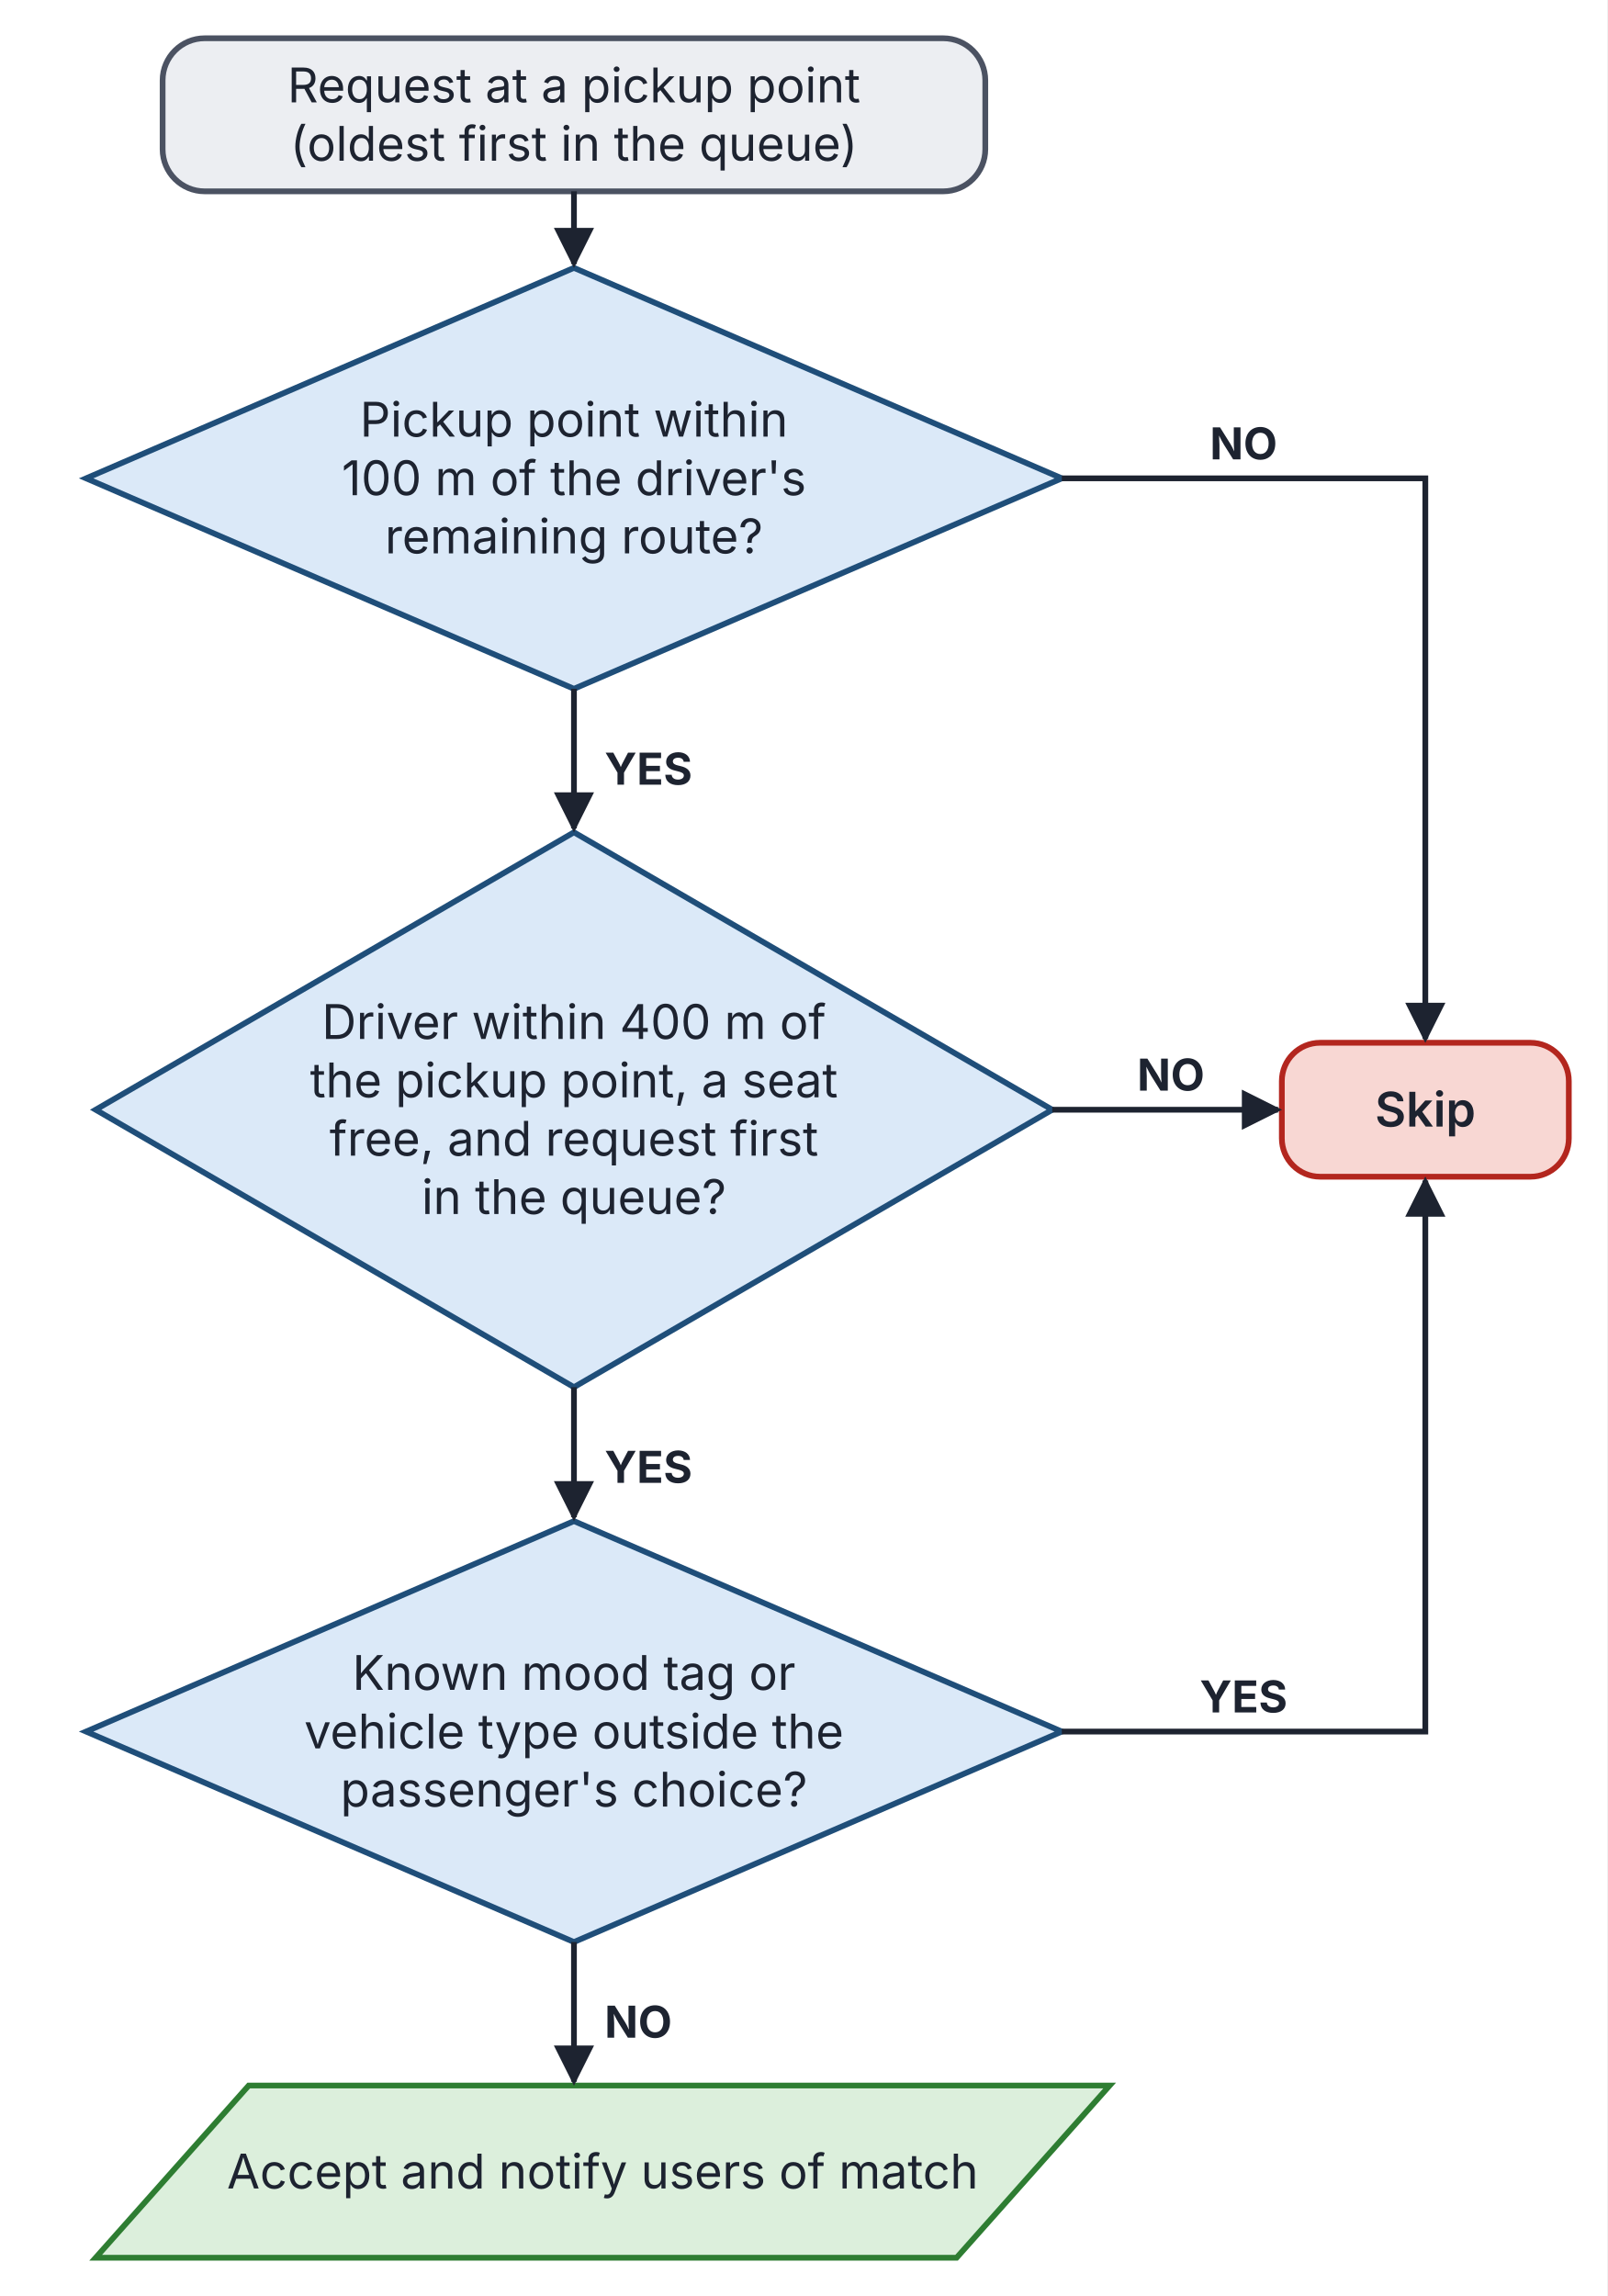
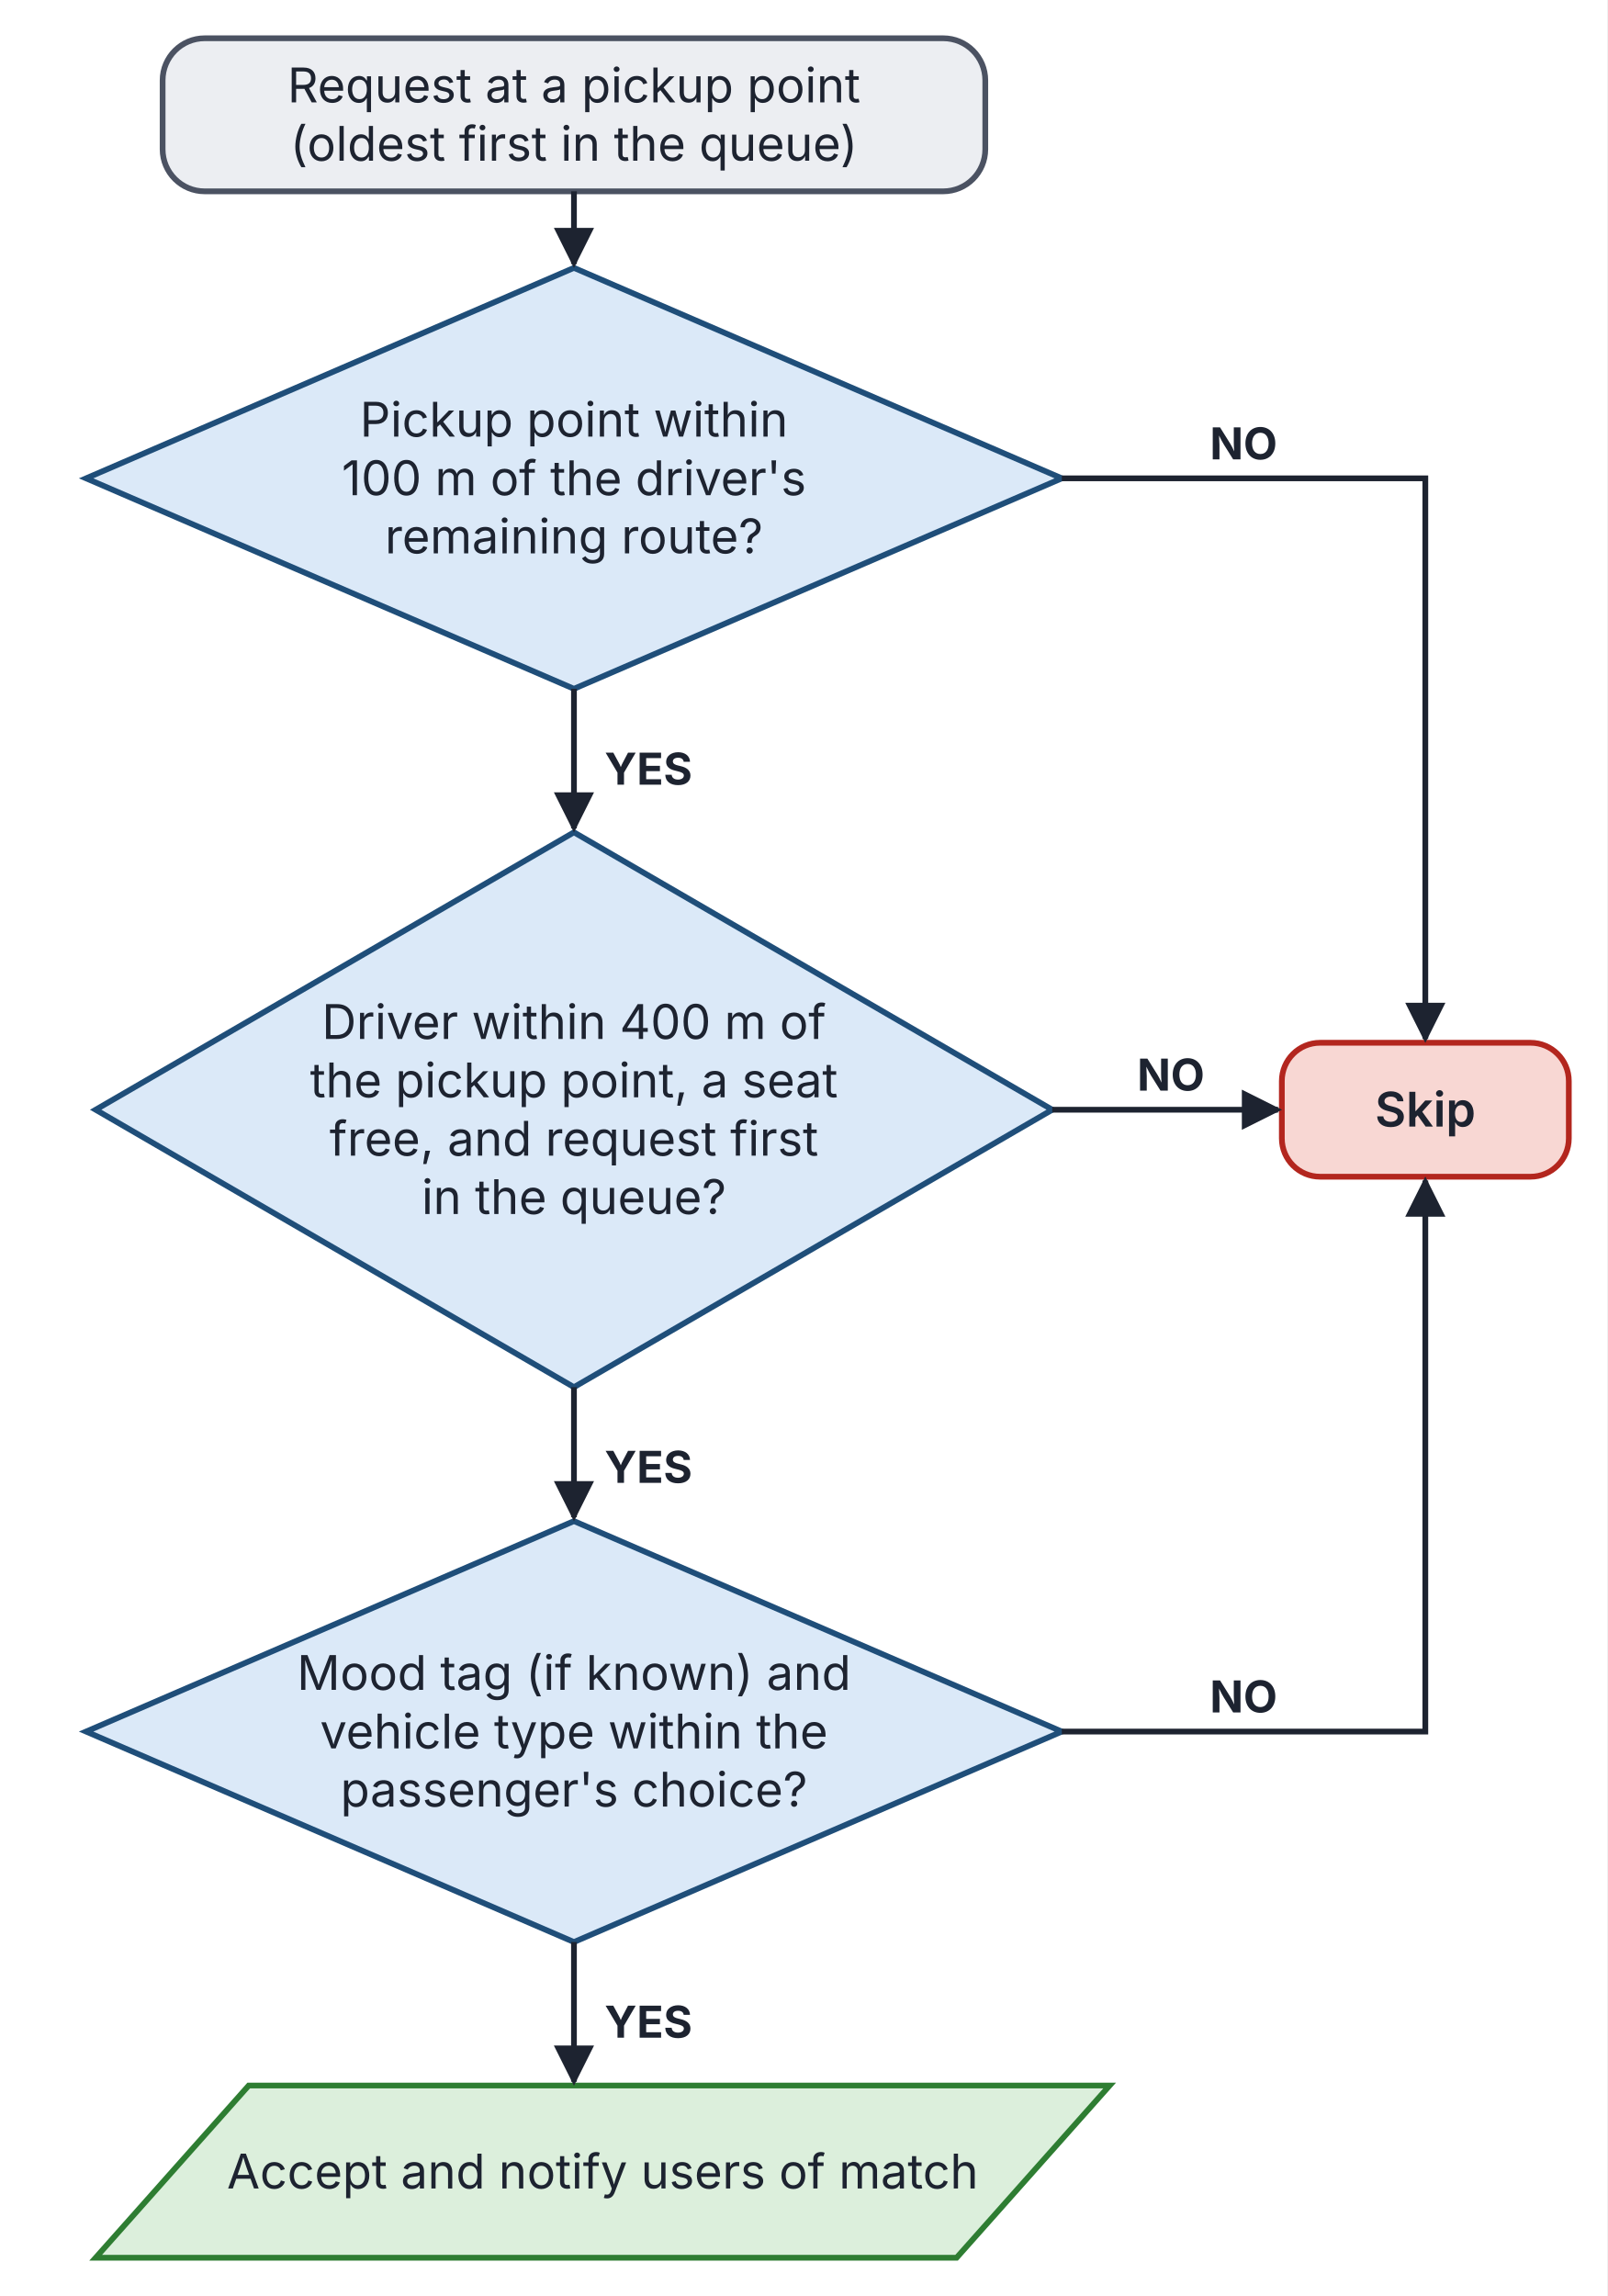
<svg xmlns="http://www.w3.org/2000/svg" viewBox="0 0 840 1200" width="840" height="1200" font-family="Inter, Arial, sans-serif">
  <defs>
    <marker id="a" viewBox="0 0 10 10" refX="9" refY="5" markerWidth="7" markerHeight="7" markerUnits="strokeWidth" orient="auto">
      <path d="M0,0 L10,5 L0,10 z" fill="#1d2330" />
    </marker>
  </defs>
  <rect width="840" height="1200" fill="#ffffff" />
  <rect x="85" y="20" width="430" height="80" rx="22" fill="#eceef2" stroke="#4b5262" stroke-width="3" />
  <text x="300" y="53.5" font-size="25" font-weight="400" text-anchor="middle" fill="#1d2330">Request at a pickup point</text>
  <text x="300" y="84.0" font-size="25" font-weight="400" text-anchor="middle" fill="#1d2330">(oldest first in the queue)</text>
  <polygon points="300,140 555,250 300,360 45,250" fill="#dbe9f8" stroke="#1f4e79" stroke-width="3" />
  <text x="300" y="228.2" font-size="25" font-weight="400" text-anchor="middle" fill="#1d2330">Pickup point within</text>
  <text x="300" y="258.8" font-size="25" font-weight="400" text-anchor="middle" fill="#1d2330">100 m of the driver's</text>
  <text x="300" y="289.2" font-size="25" font-weight="400" text-anchor="middle" fill="#1d2330">remaining route?</text>
  <polygon points="300,435 550,580 300,725 50,580" fill="#dbe9f8" stroke="#1f4e79" stroke-width="3" />
  <text x="300" y="543.0" font-size="25" font-weight="400" text-anchor="middle" fill="#1d2330">Driver within 400 m of</text>
  <text x="300" y="573.5" font-size="25" font-weight="400" text-anchor="middle" fill="#1d2330">the pickup point, a seat</text>
  <text x="300" y="604.0" font-size="25" font-weight="400" text-anchor="middle" fill="#1d2330">free, and request first</text>
  <text x="300" y="634.5" font-size="25" font-weight="400" text-anchor="middle" fill="#1d2330">in the queue?</text>
  <polygon points="300,795 555,905 300,1015 45,905" fill="#dbe9f8" stroke="#1f4e79" stroke-width="3" />
-   <text x="300" y="883.2" font-size="25" font-weight="400" text-anchor="middle" fill="#1d2330">Known mood tag or</text>
-   <text x="300" y="913.8" font-size="25" font-weight="400" text-anchor="middle" fill="#1d2330">vehicle type outside the</text>
+   <text x="300" y="883.2" font-size="25" font-weight="400" text-anchor="middle" fill="#1d2330">Mood tag (if known) and</text>
+   <text x="300" y="913.8" font-size="25" font-weight="400" text-anchor="middle" fill="#1d2330">vehicle type within the</text>
  <text x="300" y="944.2" font-size="25" font-weight="400" text-anchor="middle" fill="#1d2330">passenger's choice?</text>
  <polygon points="50,1180 130,1090 580,1090 500,1180" fill="#dcefdc" stroke="#2e7d32" stroke-width="3" />
  <text x="315" y="1143.8" font-size="25" font-weight="400" text-anchor="middle" fill="#1d2330">Accept and notify users of match</text>
  <rect x="670" y="545" width="150" height="70" rx="20" fill="#f8d7d3" stroke="#b3261e" stroke-width="3" />
  <text x="745" y="588.8" font-size="25" font-weight="600" text-anchor="middle" fill="#1d2330">Skip</text>
  <path d="M300,100 V138" fill="none" stroke="#1d2330" stroke-width="3" marker-end="url(#a)" />
  <path d="M300,360 V433" fill="none" stroke="#1d2330" stroke-width="3" marker-end="url(#a)" />
  <text x="316" y="410.1" font-size="23" font-weight="700" text-anchor="start" fill="#1d2330">YES</text>
  <path d="M300,725 V793" fill="none" stroke="#1d2330" stroke-width="3" marker-end="url(#a)" />
  <text x="316" y="775.0" font-size="23" font-weight="700" text-anchor="start" fill="#1d2330">YES</text>
  <path d="M300,1015 V1088" fill="none" stroke="#1d2330" stroke-width="3" marker-end="url(#a)" />
-   <text x="316" y="1065.0" font-size="23" font-weight="700" text-anchor="start" fill="#1d2330">NO</text>
+   <text x="316" y="1065.0" font-size="23" font-weight="700" text-anchor="start" fill="#1d2330">YES</text>
  <path d="M555,250 H745 V543" fill="none" stroke="#1d2330" stroke-width="3" marker-end="url(#a)" />
  <text x="650" y="240.1" font-size="23" font-weight="700" text-anchor="middle" fill="#1d2330">NO</text>
  <path d="M550,580 H668" fill="none" stroke="#1d2330" stroke-width="3" marker-end="url(#a)" />
  <text x="612" y="570.0" font-size="23" font-weight="700" text-anchor="middle" fill="#1d2330">NO</text>
  <path d="M555,905 H745 V617" fill="none" stroke="#1d2330" stroke-width="3" marker-end="url(#a)" />
-   <text x="650" y="895.0" font-size="23" font-weight="700" text-anchor="middle" fill="#1d2330">YES</text>
+   <text x="650" y="895.0" font-size="23" font-weight="700" text-anchor="middle" fill="#1d2330">NO</text>
</svg>
